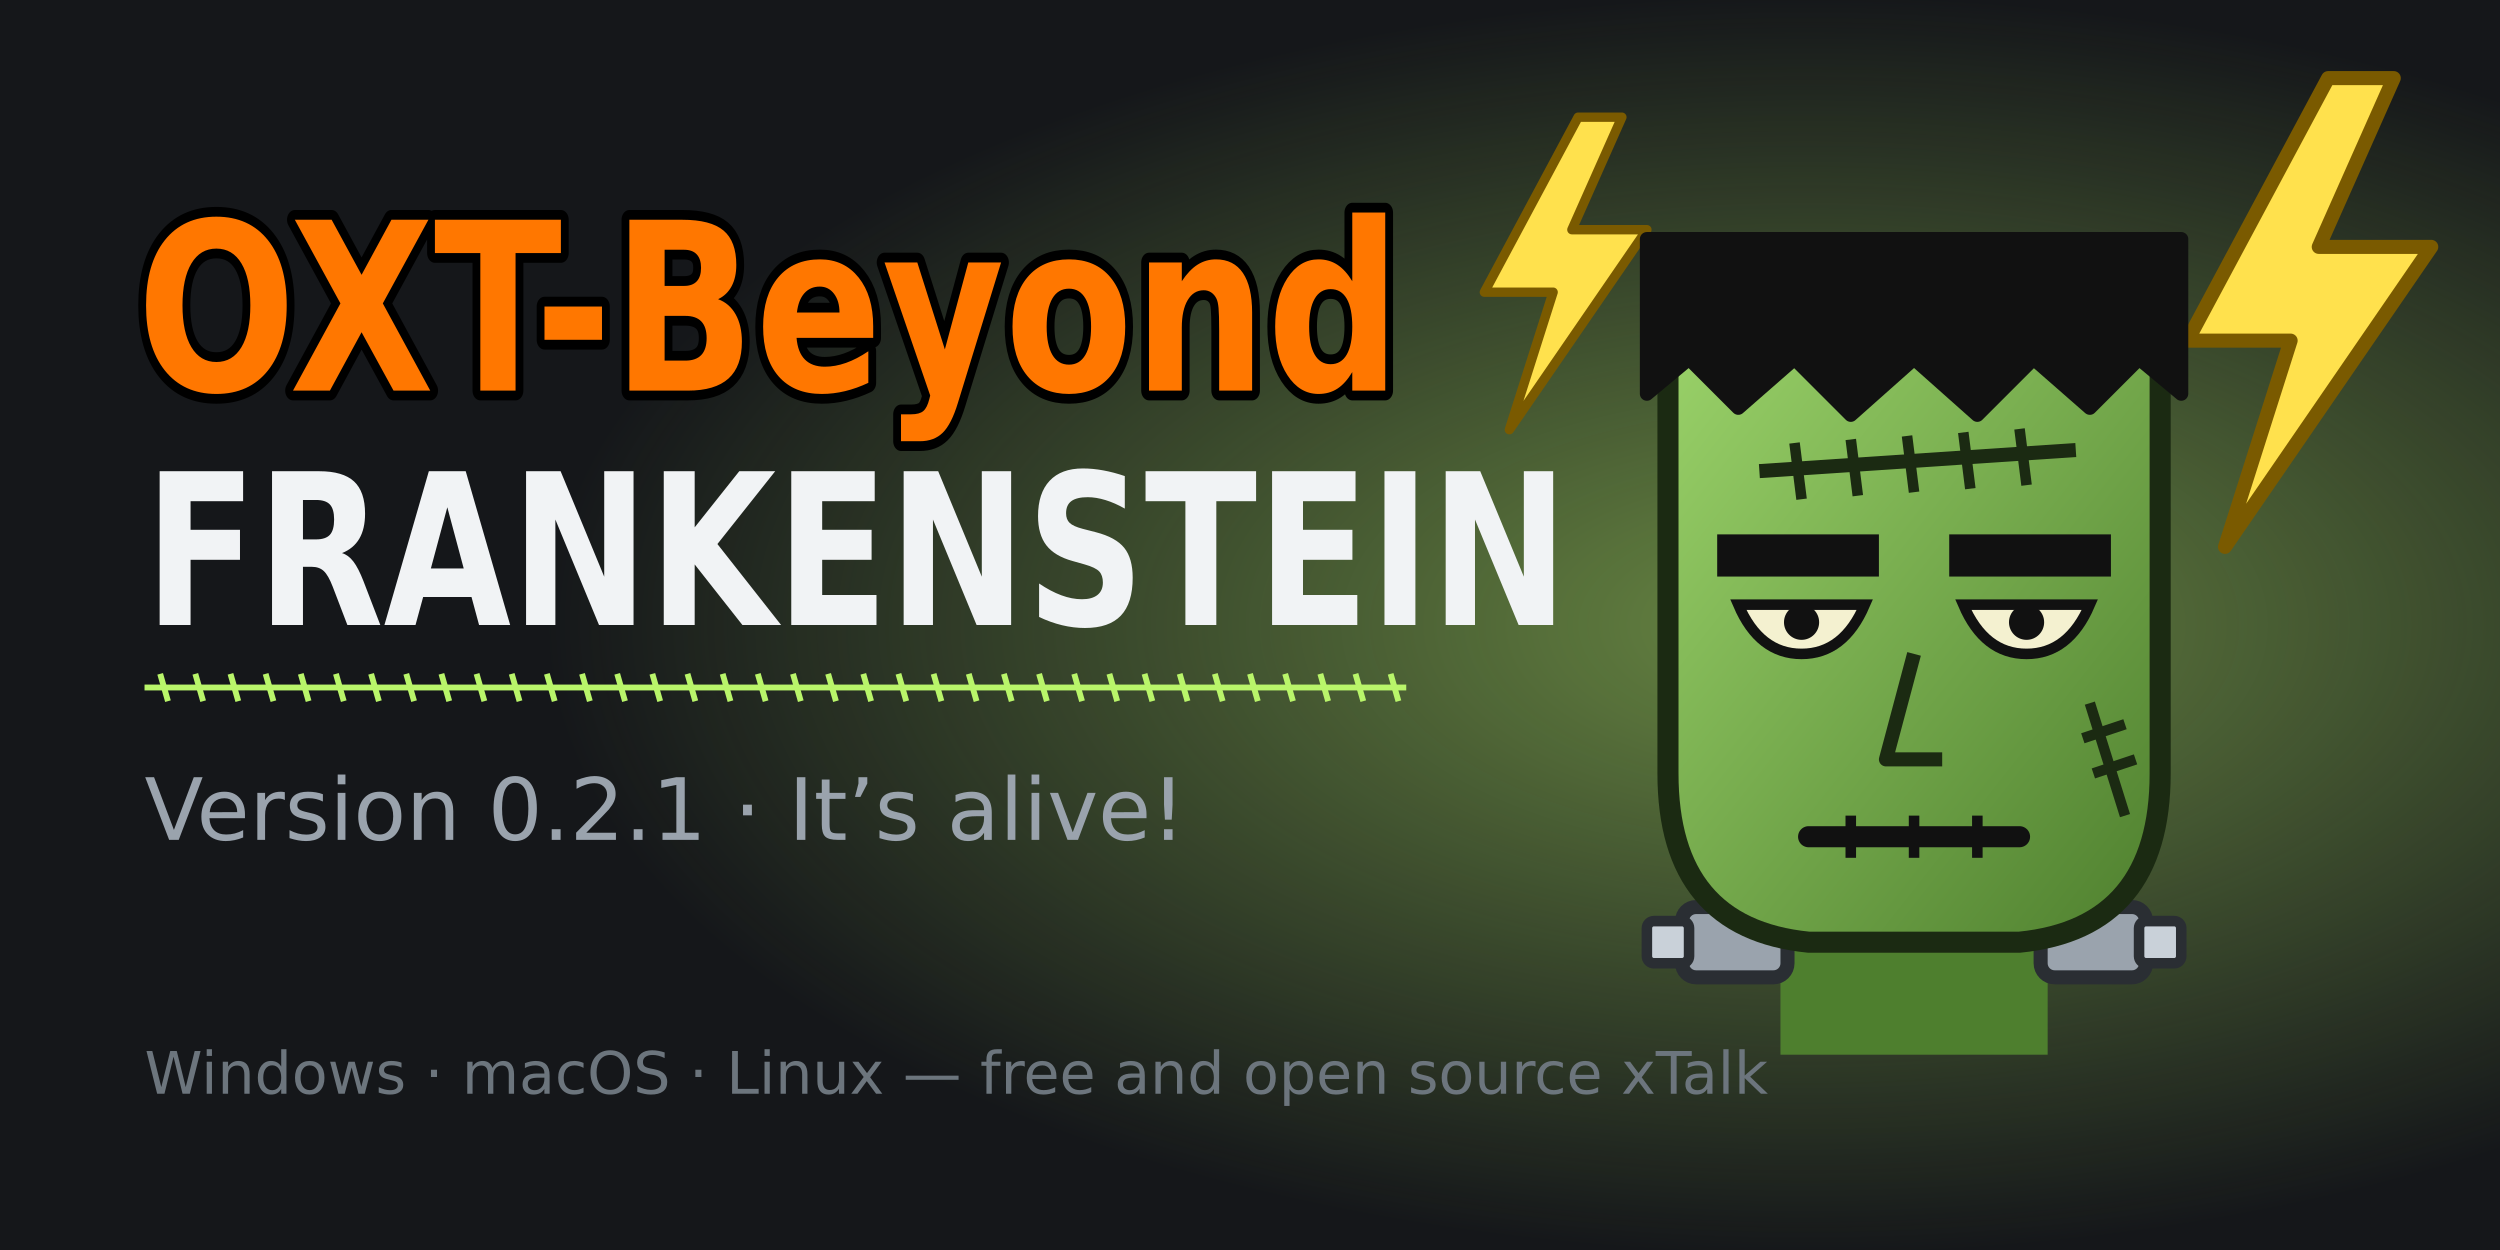
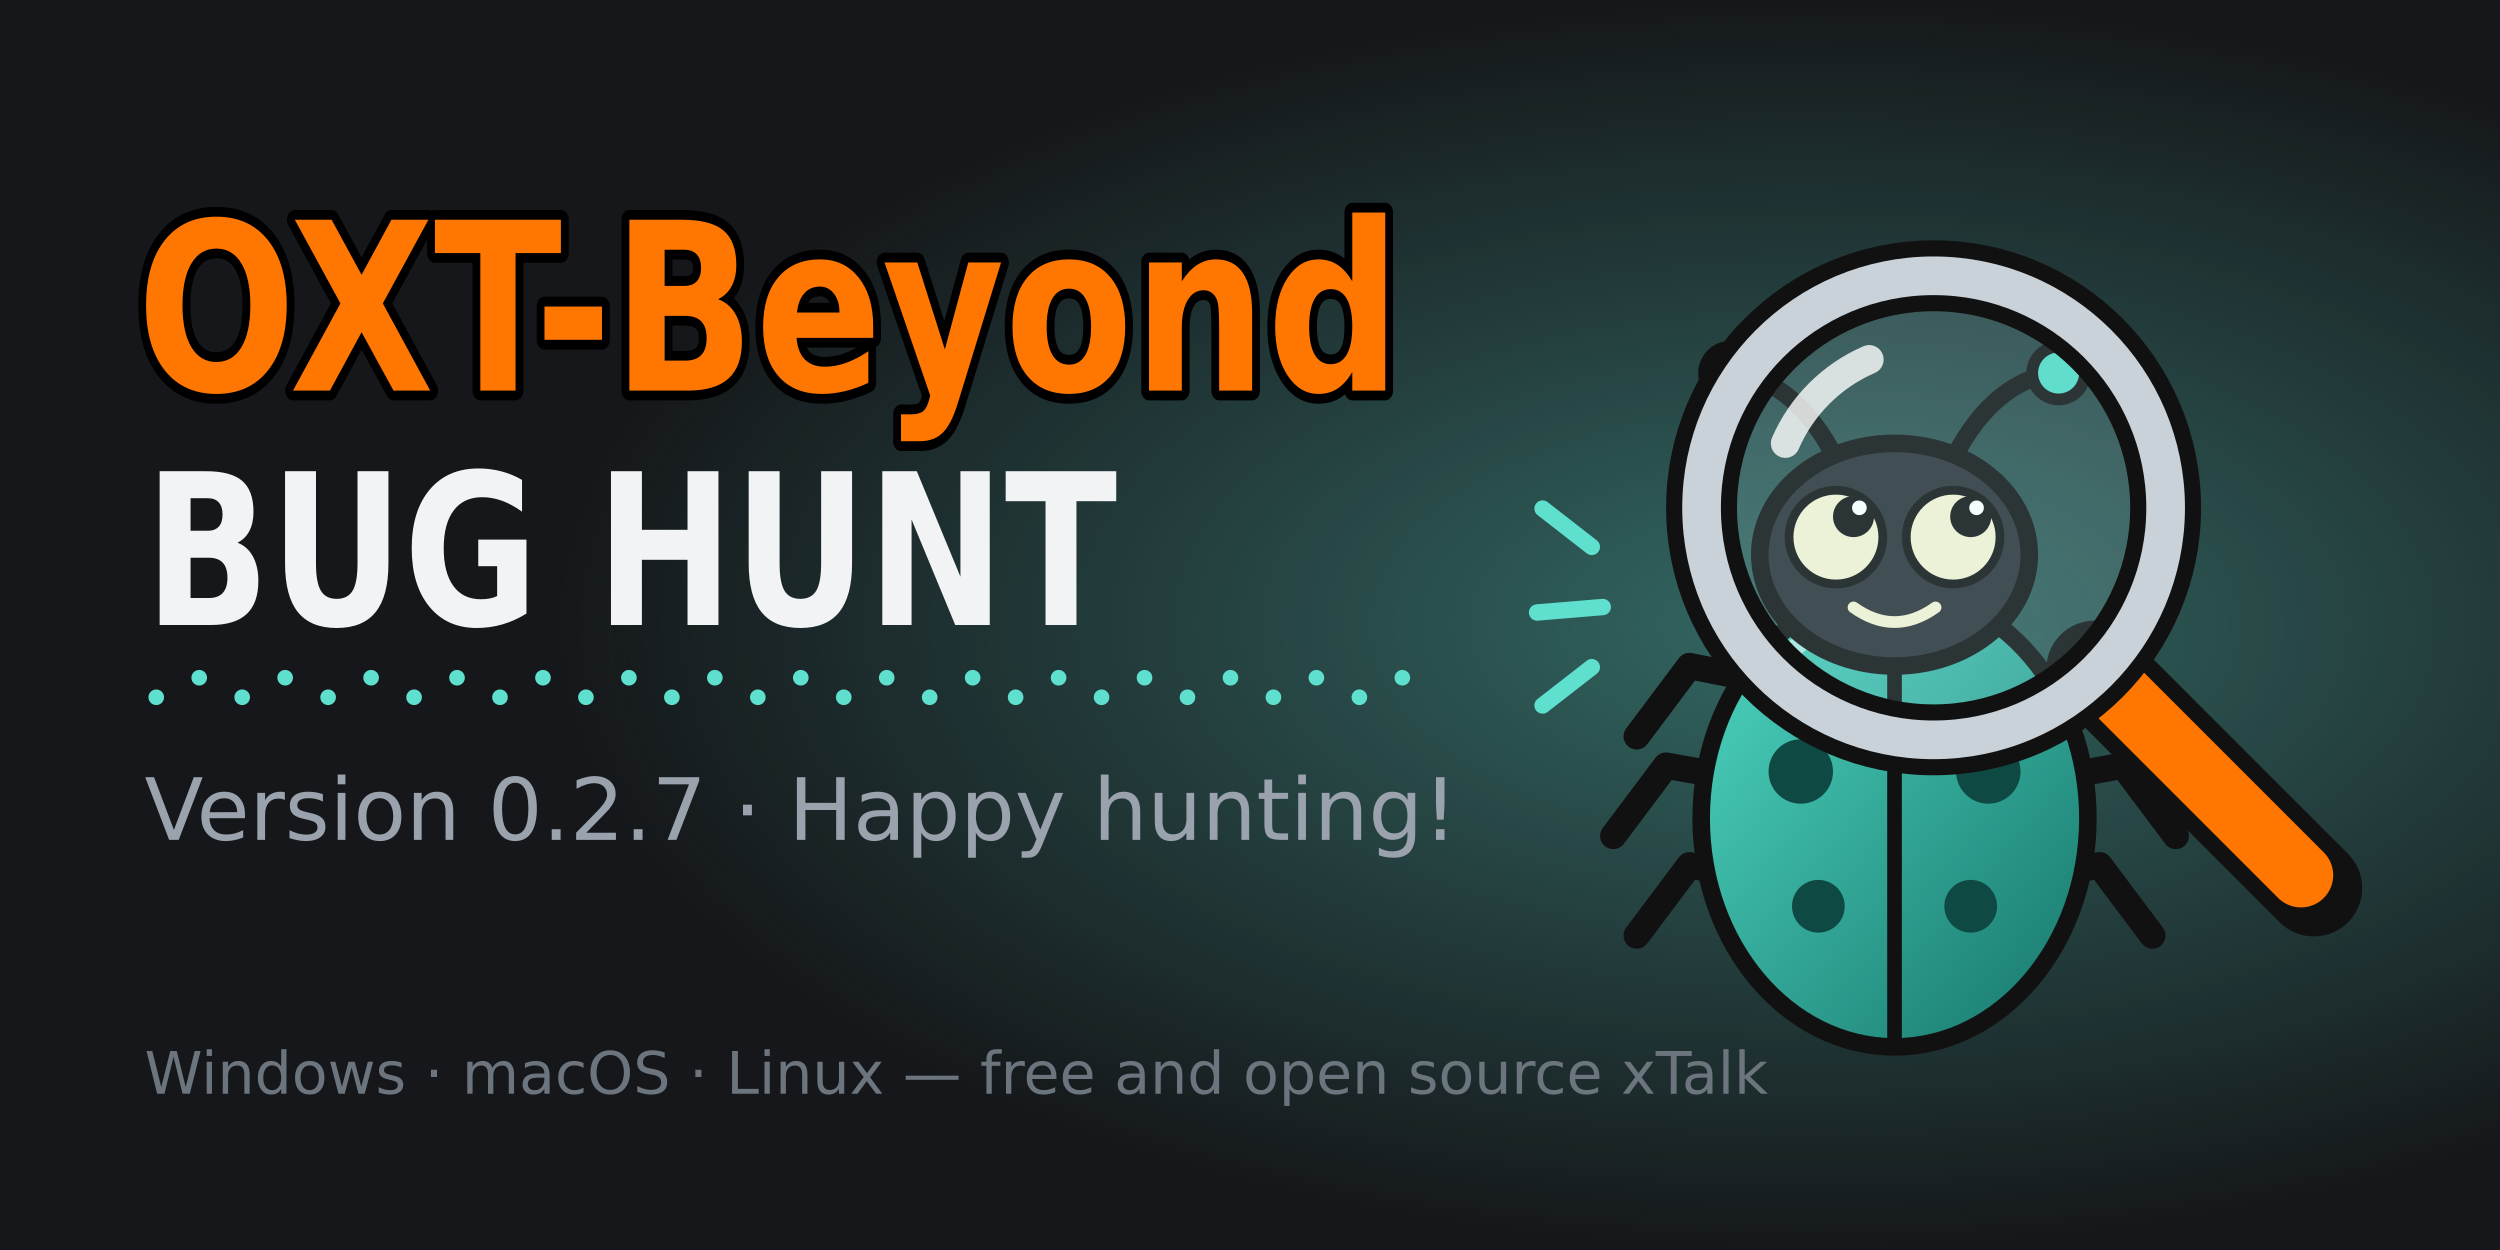
<svg xmlns="http://www.w3.org/2000/svg" width="1280" height="640" viewBox="0 0 1280 640">
  <defs>
    <radialGradient id="g5" cx="0.72" cy="0.5" r="0.5">
-       <stop offset="0" stop-color="#B9F56A" stop-opacity="0.5" />
-       <stop offset="1" stop-color="#B9F56A" stop-opacity="0" />
+       <stop offset="0" stop-color="#5FE0CF" stop-opacity="0.4" />
+       <stop offset="1" stop-color="#5FE0CF" stop-opacity="0" />
    </radialGradient>
  </defs>
  <rect width="1280" height="640" fill="#15171A" />
  <rect width="1280" height="640" fill="url(#g5)" />
-   <g transform="translate(1120,40) scale(2.4)">
-     <path d="M30 0 L0 56 H22 L8 100 L52 36 H28 L44 0 Z" fill="#FFE14D" stroke="#7A5A00" stroke-width="3" stroke-linejoin="round" />
-   </g>
-   <g transform="translate(760,60) scale(1.6)">
-     <path d="M30 0 L0 56 H22 L8 100 L52 36 H28 L44 0 Z" fill="#FFE14D" stroke="#7A5A00" stroke-width="3" stroke-linejoin="round" />
-   </g>
-   <g transform="translate(800,90) scale(1.8)">
+   <g transform="translate(820,170) scale(1.5)">
    <defs>
-       <linearGradient id="skin" x1="0" y1="0" x2="1" y2="1">
-         <stop offset="0" stop-color="#9BD36A" />
-         <stop offset="1" stop-color="#4E7F2E" />
+       <linearGradient id="shell" x1="0" y1="0" x2="1" y2="1">
+         <stop offset="0" stop-color="#4FD8C4" />
+         <stop offset="1" stop-color="#16756A" />
      </linearGradient>
    </defs>
-     <rect x="62" y="200" width="76" height="50" fill="#4E7F2E" />
-     <rect x="34" y="208" width="30" height="20" rx="4" fill="#9AA3AD" stroke="#2A2E33" stroke-width="4" />
-     <rect x="136" y="208" width="30" height="20" rx="4" fill="#9AA3AD" stroke="#2A2E33" stroke-width="4" />
-     <rect x="24" y="212" width="12" height="12" rx="2" fill="#C9D1D9" stroke="#2A2E33" stroke-width="3" />
-     <rect x="164" y="212" width="12" height="12" rx="2" fill="#C9D1D9" stroke="#2A2E33" stroke-width="3" />
-     <path d="M30 40 H170 V170 Q170 214 130 218 H70 Q30 214 30 170 Z" fill="url(#skin)" stroke="#1B2A12" stroke-width="6" />
-     <path d="M24 18 H176 V62 L164 52 L150 66 L134 52 L118 68 L100 52 L82 68 L66 52 L50 66 L36 52 L24 62 Z" fill="#111" stroke="#111" stroke-width="4" stroke-linejoin="round" />
-     <path d="M56 84 L146 78" stroke="#1B2A12" stroke-width="4" fill="none" />
-     <g stroke="#1B2A12" stroke-width="3">
-       <path d="M66 76 L68 92" />
-       <path d="M82 75 L84 91" />
-       <path d="M98 74 L100 90" />
-       <path d="M114 73 L116 89" />
-       <path d="M130 72 L132 88" />
-     </g>
-     <rect x="44" y="102" width="46" height="12" fill="#111" />
-     <rect x="110" y="102" width="46" height="12" fill="#111" />
-     <path d="M50 122 H86 Q80 136 68 136 Q56 136 50 122 Z" fill="#F4F1D0" stroke="#111" stroke-width="3" />
-     <path d="M114 122 H150 Q144 136 132 136 Q120 136 114 122 Z" fill="#F4F1D0" stroke="#111" stroke-width="3" />
-     <circle cx="68" cy="127" r="5" fill="#111" />
-     <circle cx="132" cy="127" r="5" fill="#111" />
-     <path d="M100 136 L92 166 H108" stroke="#1B2A12" stroke-width="4" fill="none" stroke-linejoin="round" />
-     <path d="M70 188 H130" stroke="#111" stroke-width="6" stroke-linecap="round" />
-     <g stroke="#111" stroke-width="3">
-       <path d="M82 182 V194" />
-       <path d="M100 182 V194" />
-       <path d="M118 182 V194" />
-     </g>
-     <path d="M150 150 L160 182" stroke="#1B2A12" stroke-width="3" />
-     <g stroke="#1B2A12" stroke-width="3">
-       <path d="M148 160 L160 156" />
-       <path d="M151 170 L163 166" />
-     </g>
+     <path d="M100 128 L30 114 L12 138" stroke="#111" stroke-width="9" fill="none" stroke-linecap="round" stroke-linejoin="round" />
+     <path d="M100 128 L170 114 L188 138" stroke="#111" stroke-width="9" fill="none" stroke-linecap="round" stroke-linejoin="round" />
+     <path d="M100 162 L22 148 L4 172" stroke="#111" stroke-width="9" fill="none" stroke-linecap="round" stroke-linejoin="round" />
+     <path d="M100 162 L178 148 L196 172" stroke="#111" stroke-width="9" fill="none" stroke-linecap="round" stroke-linejoin="round" />
+     <path d="M100 196 L30 182 L12 206" stroke="#111" stroke-width="9" fill="none" stroke-linecap="round" stroke-linejoin="round" />
+     <path d="M100 196 L170 182 L188 206" stroke="#111" stroke-width="9" fill="none" stroke-linecap="round" stroke-linejoin="round" />
+     <path d="M84 52 Q70 18 46 14" stroke="#111" stroke-width="6" fill="none" stroke-linecap="round" />
+     <path d="M116 52 Q130 18 154 14" stroke="#111" stroke-width="6" fill="none" stroke-linecap="round" />
+     <circle cx="44" cy="14" r="9" fill="#4FD8C4" stroke="#111" stroke-width="4" />
+     <circle cx="156" cy="14" r="9" fill="#4FD8C4" stroke="#111" stroke-width="4" />
+     <ellipse cx="100" cy="166" rx="66" ry="78" fill="url(#shell)" stroke="#111" stroke-width="6" />
+     <path d="M100 96 V242" stroke="#111" stroke-width="5" />
+     <circle cx="68" cy="150" r="11" fill="#0E4A43" />
+     <circle cx="132" cy="150" r="11" fill="#0E4A43" />
+     <circle cx="74" cy="196" r="9" fill="#0E4A43" />
+     <circle cx="126" cy="196" r="9" fill="#0E4A43" />
+     <path d="M58 118 Q66 104 80 100" stroke="#FFFFFF" stroke-opacity="0.55" stroke-width="6" fill="none" stroke-linecap="round" />
+     <ellipse cx="100" cy="76" rx="46" ry="38" fill="#2A2E33" stroke="#111" stroke-width="6" />
+     <circle cx="80" cy="70" r="16" fill="#F4F1D0" stroke="#111" stroke-width="3" />
+     <circle cx="120" cy="70" r="16" fill="#F4F1D0" stroke="#111" stroke-width="3" />
+     <circle cx="86" cy="63" r="7" fill="#111" />
+     <circle cx="126" cy="63" r="7" fill="#111" />
+     <circle cx="88" cy="60" r="2.5" fill="#FFF" />
+     <circle cx="128" cy="60" r="2.5" fill="#FFF" />
+     <path d="M86 94 Q100 104 114 94" stroke="#F4F1D0" stroke-width="4" fill="none" stroke-linecap="round" />
+   </g>
+   <g transform="translate(815,280) scale(1.4)" stroke="#5FE0CF" stroke-width="6" stroke-linecap="round">
+     <path d="M0 0 L-18 -14" />
+     <path d="M4 22 L-20 24" />
+     <path d="M0 44 L-18 58" />
+   </g>
+   <g transform="translate(990,260) scale(1.65)">
+     <path d="M50 50 L118 118" stroke="#111" stroke-width="30" stroke-linecap="round" />
+     <path d="M56 56 L114 114" stroke="#FF7700" stroke-width="20" stroke-linecap="round" />
+     <circle cx="0" cy="0" r="72" fill="#BDF3FF" fill-opacity="0.16" stroke="#111" stroke-width="22" />
+     <circle cx="0" cy="0" r="72" fill="none" stroke="#C9D1D9" stroke-width="12" />
+     <path d="M-46 -20 A50 50 0 0 1 -20 -46" stroke="#FFFFFF" stroke-opacity="0.8" stroke-width="9" fill="none" stroke-linecap="round" />
  </g>
  <text transform="translate(70,200) scale(0.8,1)" font-family="DejaVu Sans" font-weight="bold" font-size="120" text-anchor="start" fill="#000" stroke="#000" stroke-width="10" stroke-linejoin="round">OXT-Beyond</text>
  <text transform="translate(70,200) scale(0.8,1)" font-family="DejaVu Sans" font-weight="bold" font-size="120" text-anchor="start" fill="#FF7700">OXT-Beyond</text>
-   <text transform="translate(74,320) scale(0.78,1)" font-family="DejaVu Sans" font-weight="bold" font-size="108" text-anchor="start" fill="#F1F3F5">FRANKENSTEIN</text>
-   <path d="M74 352 H720" stroke="#B9F56A" stroke-width="3" />
-   <path d="M82 345 L86 359" stroke="#B9F56A" stroke-width="3" />
-   <path d="M100 345 L104 359" stroke="#B9F56A" stroke-width="3" />
-   <path d="M118 345 L122 359" stroke="#B9F56A" stroke-width="3" />
-   <path d="M136 345 L140 359" stroke="#B9F56A" stroke-width="3" />
-   <path d="M154 345 L158 359" stroke="#B9F56A" stroke-width="3" />
-   <path d="M172 345 L176 359" stroke="#B9F56A" stroke-width="3" />
-   <path d="M190 345 L194 359" stroke="#B9F56A" stroke-width="3" />
-   <path d="M208 345 L212 359" stroke="#B9F56A" stroke-width="3" />
-   <path d="M226 345 L230 359" stroke="#B9F56A" stroke-width="3" />
-   <path d="M244 345 L248 359" stroke="#B9F56A" stroke-width="3" />
-   <path d="M262 345 L266 359" stroke="#B9F56A" stroke-width="3" />
-   <path d="M280 345 L284 359" stroke="#B9F56A" stroke-width="3" />
-   <path d="M298 345 L302 359" stroke="#B9F56A" stroke-width="3" />
-   <path d="M316 345 L320 359" stroke="#B9F56A" stroke-width="3" />
-   <path d="M334 345 L338 359" stroke="#B9F56A" stroke-width="3" />
-   <path d="M352 345 L356 359" stroke="#B9F56A" stroke-width="3" />
-   <path d="M370 345 L374 359" stroke="#B9F56A" stroke-width="3" />
-   <path d="M388 345 L392 359" stroke="#B9F56A" stroke-width="3" />
-   <path d="M406 345 L410 359" stroke="#B9F56A" stroke-width="3" />
-   <path d="M424 345 L428 359" stroke="#B9F56A" stroke-width="3" />
-   <path d="M442 345 L446 359" stroke="#B9F56A" stroke-width="3" />
-   <path d="M460 345 L464 359" stroke="#B9F56A" stroke-width="3" />
-   <path d="M478 345 L482 359" stroke="#B9F56A" stroke-width="3" />
-   <path d="M496 345 L500 359" stroke="#B9F56A" stroke-width="3" />
-   <path d="M514 345 L518 359" stroke="#B9F56A" stroke-width="3" />
-   <path d="M532 345 L536 359" stroke="#B9F56A" stroke-width="3" />
-   <path d="M550 345 L554 359" stroke="#B9F56A" stroke-width="3" />
-   <path d="M568 345 L572 359" stroke="#B9F56A" stroke-width="3" />
-   <path d="M586 345 L590 359" stroke="#B9F56A" stroke-width="3" />
-   <path d="M604 345 L608 359" stroke="#B9F56A" stroke-width="3" />
-   <path d="M622 345 L626 359" stroke="#B9F56A" stroke-width="3" />
-   <path d="M640 345 L644 359" stroke="#B9F56A" stroke-width="3" />
-   <path d="M658 345 L662 359" stroke="#B9F56A" stroke-width="3" />
-   <path d="M676 345 L680 359" stroke="#B9F56A" stroke-width="3" />
-   <path d="M694 345 L698 359" stroke="#B9F56A" stroke-width="3" />
-   <path d="M712 345 L716 359" stroke="#B9F56A" stroke-width="3" />
-   <text transform="translate(74,430) scale(1,1)" font-family="DejaVu Sans" font-weight="normal" font-size="44" text-anchor="start" fill="#9AA3AD">Version 0.2.1  ·  It’s alive!</text>
+   <text transform="translate(74,320) scale(0.78,1)" font-family="DejaVu Sans" font-weight="bold" font-size="108" text-anchor="start" fill="#F1F3F5">BUG HUNT</text>
+   <circle cx="80" cy="357" r="4" fill="#5FE0CF" />
+   <circle cx="102" cy="347" r="4" fill="#5FE0CF" />
+   <circle cx="124" cy="357" r="4" fill="#5FE0CF" />
+   <circle cx="146" cy="347" r="4" fill="#5FE0CF" />
+   <circle cx="168" cy="357" r="4" fill="#5FE0CF" />
+   <circle cx="190" cy="347" r="4" fill="#5FE0CF" />
+   <circle cx="212" cy="357" r="4" fill="#5FE0CF" />
+   <circle cx="234" cy="347" r="4" fill="#5FE0CF" />
+   <circle cx="256" cy="357" r="4" fill="#5FE0CF" />
+   <circle cx="278" cy="347" r="4" fill="#5FE0CF" />
+   <circle cx="300" cy="357" r="4" fill="#5FE0CF" />
+   <circle cx="322" cy="347" r="4" fill="#5FE0CF" />
+   <circle cx="344" cy="357" r="4" fill="#5FE0CF" />
+   <circle cx="366" cy="347" r="4" fill="#5FE0CF" />
+   <circle cx="388" cy="357" r="4" fill="#5FE0CF" />
+   <circle cx="410" cy="347" r="4" fill="#5FE0CF" />
+   <circle cx="432" cy="357" r="4" fill="#5FE0CF" />
+   <circle cx="454" cy="347" r="4" fill="#5FE0CF" />
+   <circle cx="476" cy="357" r="4" fill="#5FE0CF" />
+   <circle cx="498" cy="347" r="4" fill="#5FE0CF" />
+   <circle cx="520" cy="357" r="4" fill="#5FE0CF" />
+   <circle cx="542" cy="347" r="4" fill="#5FE0CF" />
+   <circle cx="564" cy="357" r="4" fill="#5FE0CF" />
+   <circle cx="586" cy="347" r="4" fill="#5FE0CF" />
+   <circle cx="608" cy="357" r="4" fill="#5FE0CF" />
+   <circle cx="630" cy="347" r="4" fill="#5FE0CF" />
+   <circle cx="652" cy="357" r="4" fill="#5FE0CF" />
+   <circle cx="674" cy="347" r="4" fill="#5FE0CF" />
+   <circle cx="696" cy="357" r="4" fill="#5FE0CF" />
+   <circle cx="718" cy="347" r="4" fill="#5FE0CF" />
+   <text transform="translate(74,430) scale(1,1)" font-family="DejaVu Sans" font-weight="normal" font-size="44" text-anchor="start" fill="#9AA3AD">Version 0.2.7  ·  Happy hunting!</text>
  <text transform="translate(74,560) scale(1,1)" font-family="DejaVu Sans" font-weight="normal" font-size="30" text-anchor="start" fill="#6C757D">Windows · macOS · Linux  —  free and open source xTalk</text>
</svg>
